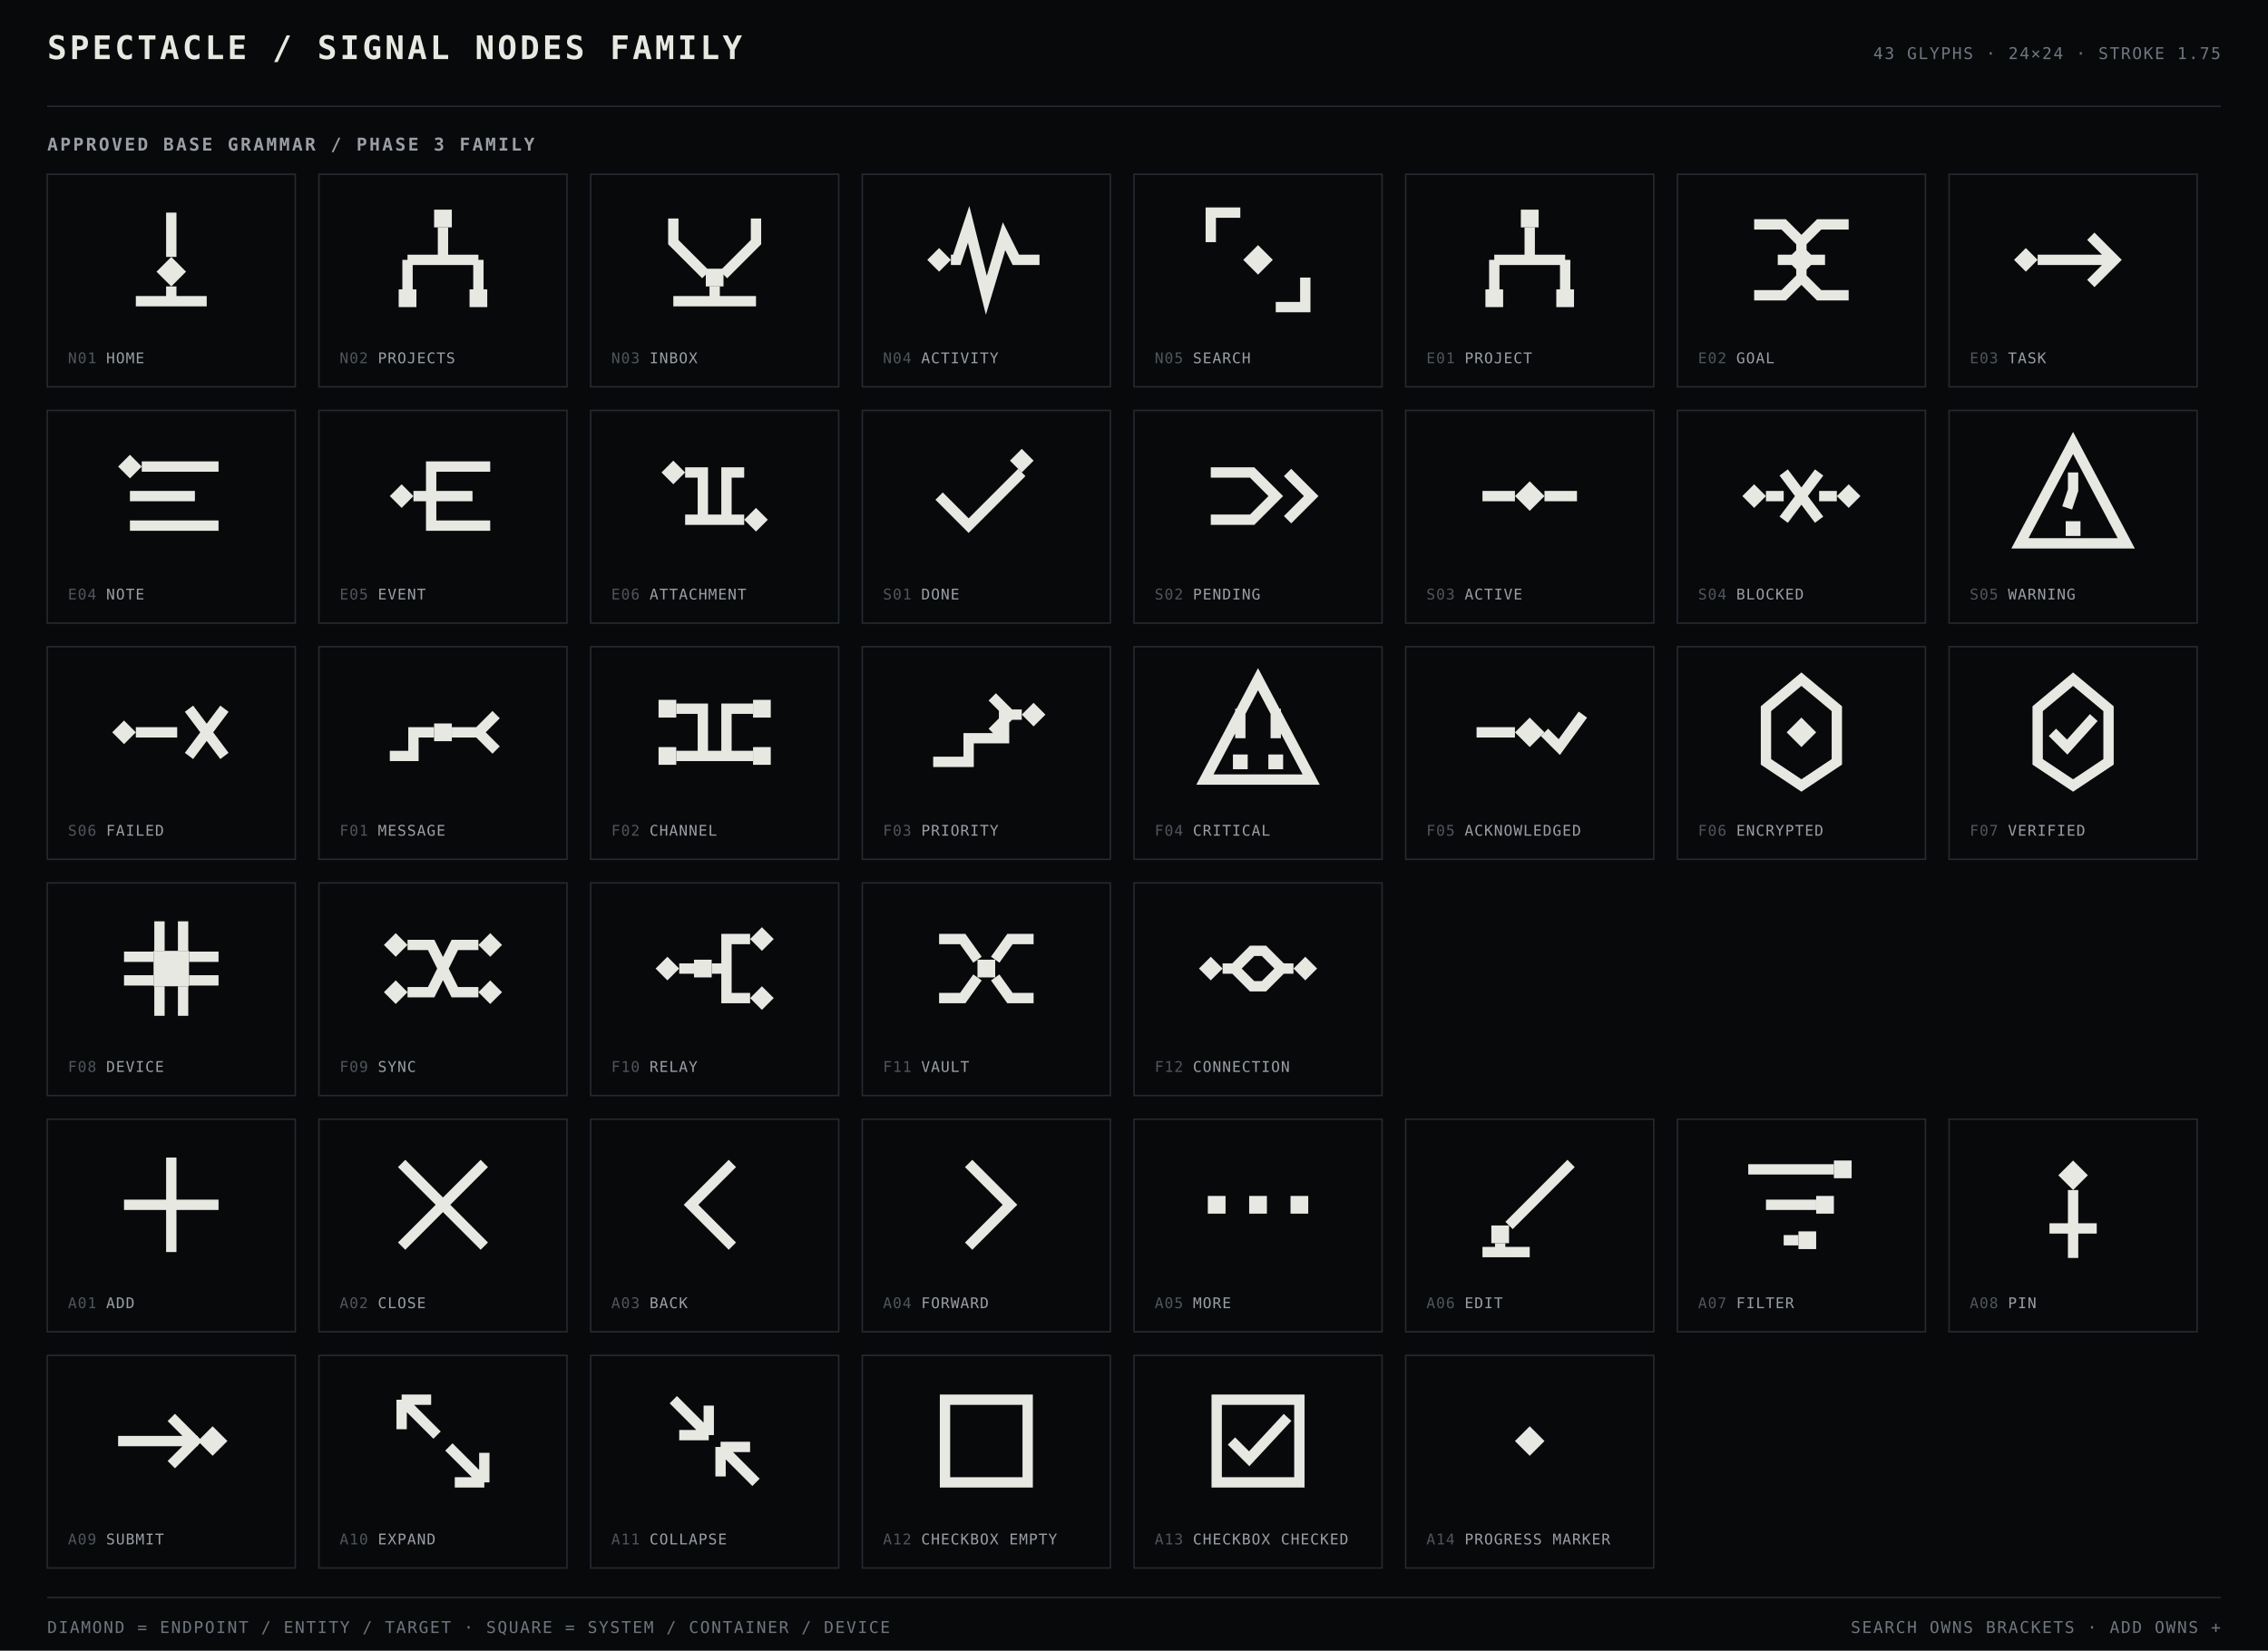
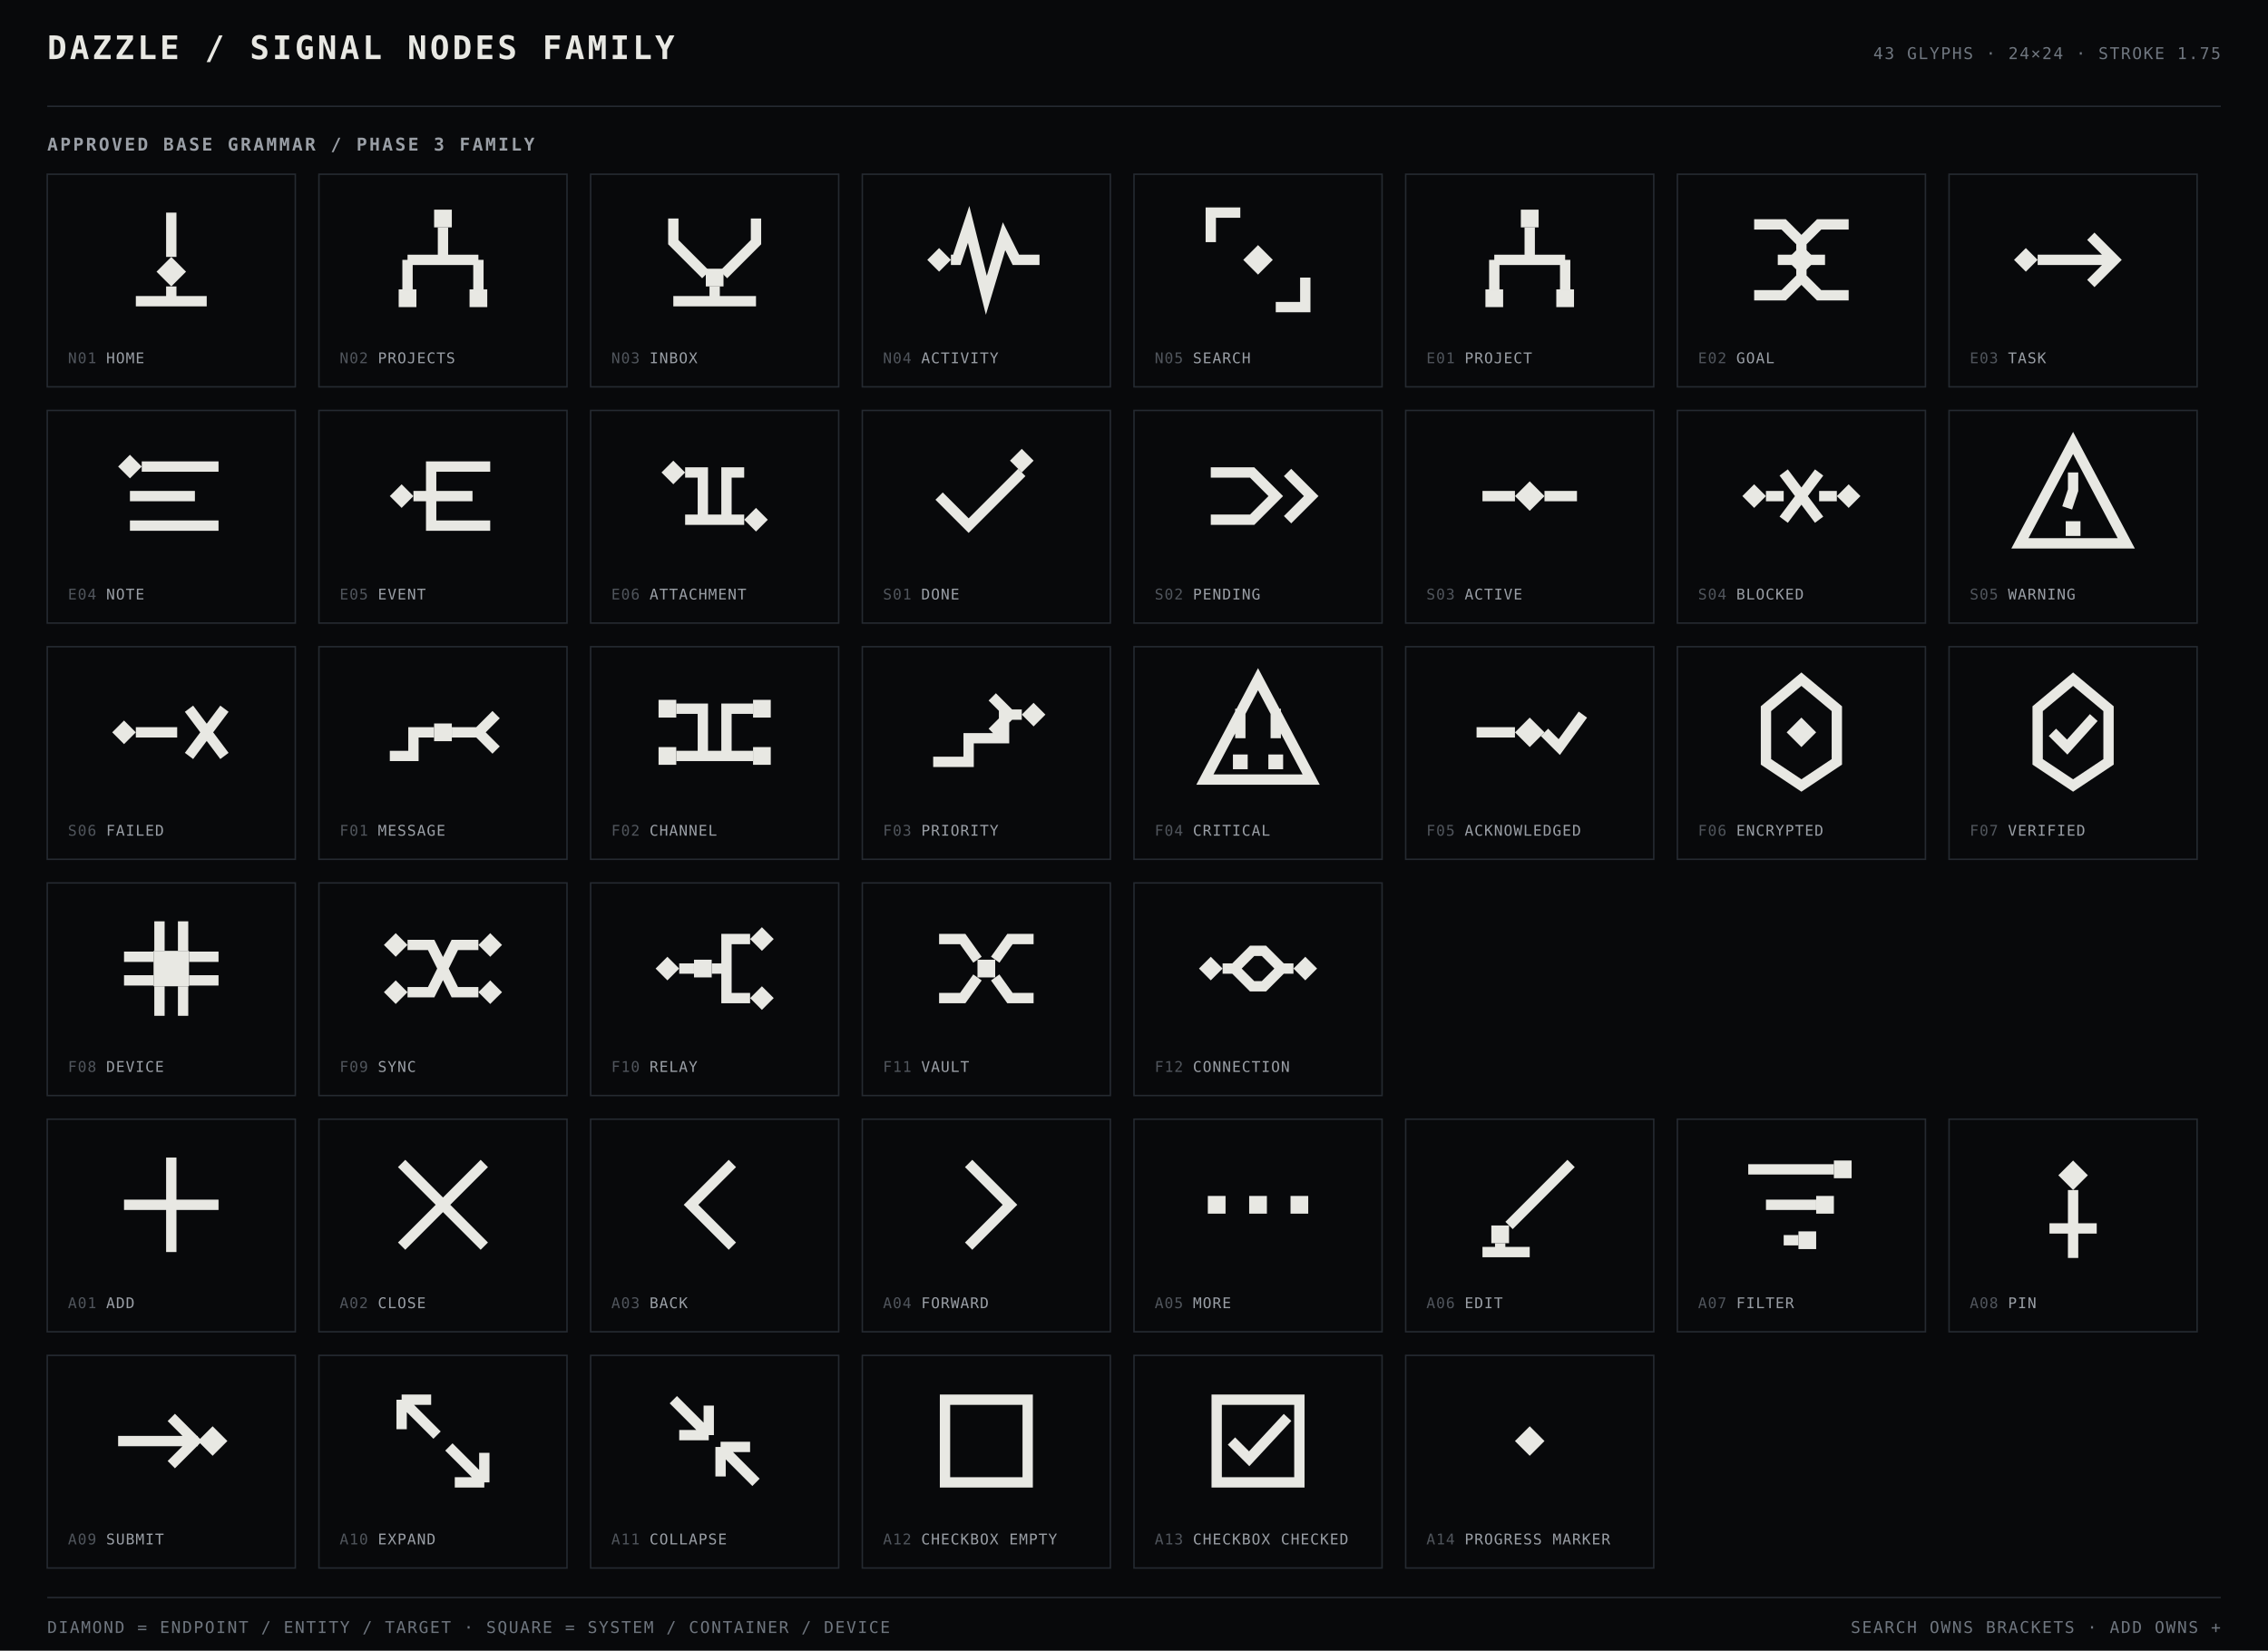
<svg xmlns="http://www.w3.org/2000/svg" width="1536" height="1118" viewBox="0 0 1536 1118">
  <style>
    .sheet-title { fill: #E8E8E3; font: 600 22px "IBM Plex Mono", "DejaVu Sans Mono", monospace; letter-spacing: 2px; }
    .meta { fill: #6F767F; font: 11px "IBM Plex Mono", "DejaVu Sans Mono", monospace; letter-spacing: 1px; }
    .section { fill: #9A9FA6; font: 600 12px "IBM Plex Mono", "DejaVu Sans Mono", monospace; letter-spacing: 1.5px; }
    .cell { fill: #08090B; stroke: #252A31; stroke-width: 1; }
    .label { fill: #9A9FA6; font: 10px "IBM Plex Mono", "DejaVu Sans Mono", monospace; letter-spacing: .6px; }
    .code { fill: #50555C; }
    .r { fill: none; stroke: currentColor; stroke-width: 1.75; stroke-linecap: butt; stroke-linejoin: miter; }
    .n { fill: currentColor; }
    .glyph { color: #E8E8E3; }
  </style>
  <defs>
    <symbol id="hl-home" viewBox="0 0 24 24">
      <path class="r" d="M12 4V11.5M12 16.5V19M6 19H18" />
      <path class="n" d="M12 11.5L14.5 14L12 16.5L9.5 14Z" />
    </symbol>
    <symbol id="hl-projects" viewBox="0 0 24 24">
      <path class="r" d="M12 6.5V12M6 12H18M6 12V17M18 12V17" />
      <path class="n" d="M10.5 3.5H13.5V6.5H10.5ZM4.5 17H7.5V20H4.5ZM16.5 17H19.5V20H16.5Z" />
    </symbol>
    <symbol id="hl-inbox" viewBox="0 0 24 24">
      <path class="r" d="M5 5V9L10.5 14.5M19 5V9L13.5 14.5M12 16.5V19M5 19H19" />
      <path class="n" d="M10.5 13.5H13.5V16.5H10.5Z" />
    </symbol>
    <symbol id="hl-activity" viewBox="0 0 24 24">
      <path class="r" d="M6 12H7L9 6L12 18L15 8L17 12H21" />
      <path class="n" d="M4 10L6 12L4 14L2 12Z" />
    </symbol>
    <symbol id="hl-search" viewBox="0 0 24 24">
      <path class="r" d="M9 4H4V9M15 20H20V15" />
      <path class="n" d="M12 9.5L14.5 12L12 14.5L9.5 12Z" />
    </symbol>
    <symbol id="hl-project" viewBox="0 0 24 24">
      <path class="r" d="M12 6.5V12M6 12H18M6 12V17M18 12V17" />
      <path class="n" d="M10.5 3.5H13.5V6.5H10.5ZM4.5 17H7.5V20H4.5ZM16.5 17H19.5V20H16.5Z" />
    </symbol>
    <symbol id="hl-goal" viewBox="0 0 24 24">
      <path class="r" d="M4 6H9L12 9L15 6H20M4 18H9L12 15L15 18H20M12 9V15M8 12H16" />
      <path class="n" d="M12 9.5L14.5 12L12 14.5L9.5 12Z" />
    </symbol>
    <symbol id="hl-task" viewBox="0 0 24 24">
      <path class="r" d="M6 12H19M15 8L19 12L15 16" />
      <path class="n" d="M4 10L6 12L4 14L2 12Z" />
    </symbol>
    <symbol id="hl-note" viewBox="0 0 24 24">
      <path class="r" d="M7 7H20M5 12H16M5 17H20" />
      <path class="n" d="M5 5L7 7L5 9L3 7Z" />
    </symbol>
    <symbol id="hl-event" viewBox="0 0 24 24">
      <path class="r" d="M7 12H10V7H20M10 12H17M10 12V17H20" />
      <path class="n" d="M5 10L7 12L5 14L3 12Z" />
    </symbol>
    <symbol id="hl-attachment" viewBox="0 0 24 24">
      <path class="r" d="M7 8H10V16H17M7 16H14V8H17" />
      <path class="n" d="M5 6L7 8L5 10L3 8ZM19 14L21 16L19 18L17 16Z" />
    </symbol>
    <symbol id="hl-done" viewBox="0 0 24 24">
      <path class="r" d="M4 12L9 17L18 8" />
      <path class="n" d="M18 4L20 6L18 8L16 6Z" />
    </symbol>
    <symbol id="hl-pending" viewBox="0 0 24 24">
      <path class="r" d="M4 8H11L15 12L11 16H4M17 8L21 12L17 16" />
    </symbol>
    <symbol id="hl-active" viewBox="0 0 24 24">
      <path class="r" d="M4 12H9.5M14.5 12H20" />
      <path class="n" d="M12 9.5L14.5 12L12 14.5L9.5 12Z" />
    </symbol>
    <symbol id="hl-blocked" viewBox="0 0 24 24">
      <path class="r" d="M6 12H9M15 12H18M9 8L15 16M15 8L9 16" />
      <path class="n" d="M4 10L6 12L4 14L2 12ZM20 10L22 12L20 14L18 12Z" />
    </symbol>
    <symbol id="hl-warning" viewBox="0 0 24 24">
      <path class="r" d="M12 3L21 20H3L12 3ZM12 8V11L11 14" />
      <path class="n" d="M10.75 16.25H13.25V18.75H10.75Z" />
    </symbol>
    <symbol id="hl-failed" viewBox="0 0 24 24">
      <path class="r" d="M6 12H13M15 8L21 16M21 8L15 16" />
      <path class="n" d="M4 10L6 12L4 14L2 12Z" />
    </symbol>
    <symbol id="hl-message" viewBox="0 0 24 24">
      <path class="r" d="M3 16H7V12H10.5M13.5 12H18L21 9M18 12L21 15" />
      <path class="n" d="M10.5 10.5H13.5V13.5H10.5Z" />
    </symbol>
    <symbol id="hl-channel" viewBox="0 0 24 24">
      <path class="r" d="M5.5 8H10V16H18.5M5.5 16H14V8H18.5" />
      <path class="n" d="M2.5 6.5H5.5V9.5H2.5ZM2.5 14.5H5.5V17.5H2.5ZM18.5 6.5H21.5V9.5H18.5ZM18.5 14.5H21.5V17.5H18.5Z" />
    </symbol>
    <symbol id="hl-priority" viewBox="0 0 24 24">
      <path class="r" d="M3 17H9V13H15V9H18M13 6L16 9L13 12" />
      <path class="n" d="M20 7L22 9L20 11L18 9Z" />
    </symbol>
    <symbol id="hl-critical" viewBox="0 0 24 24">
      <path class="r" d="M12 3L21 20H3L12 3ZM9 8V13M15 8V13" />
      <path class="n" d="M7.75 15.75H10.25V18.25H7.75ZM13.75 15.75H16.25V18.25H13.75Z" />
    </symbol>
    <symbol id="hl-acknowledged" viewBox="0 0 24 24">
      <path class="r" d="M3 12H9.5M14.5 12L17 14.5L21 9" />
      <path class="n" d="M12 9.5L14.5 12L12 14.5L9.5 12Z" />
    </symbol>
    <symbol id="hl-encrypted" viewBox="0 0 24 24">
      <path class="r" d="M12 3L18 8V17L12 21L6 17V8L12 3Z" />
      <path class="n" d="M12 9.5L14.5 12L12 14.5L9.5 12Z" />
    </symbol>
    <symbol id="hl-verified" viewBox="0 0 24 24">
      <path class="r" d="M12 3L18 8V17L12 21L6 17V8L12 3ZM8.5 12L11 14.5L15.5 9.5" />
    </symbol>
    <symbol id="hl-device" viewBox="0 0 24 24">
      <path class="r" d="M4 10H9M4 14H9M15 10H20M15 14H20M10 4V9M14 4V9M10 15V20M14 15V20" />
      <path class="n" d="M9 9H15V15H9Z" />
    </symbol>
    <symbol id="hl-sync" viewBox="0 0 24 24">
      <path class="r" d="M6 8H10L14 16H18M6 16H10L14 8H18" />
      <path class="n" d="M4 6L6 8L4 10L2 8ZM4 14L6 16L4 18L2 16ZM20 6L22 8L20 10L18 8ZM20 14L22 16L20 18L18 16Z" />
    </symbol>
    <symbol id="hl-relay" viewBox="0 0 24 24">
      <path class="r" d="M6 12H8.5M11.5 12H14V7H18M14 12V17H18" />
      <path class="n" d="M4 10L6 12L4 14L2 12ZM20 5L22 7L20 9L18 7ZM20 15L22 17L20 19L18 17ZM8.5 10.5H11.5V13.5H8.5Z" />
    </symbol>
    <symbol id="hl-vault" viewBox="0 0 24 24">
      <path class="r" d="M4 7H8L10.5 10.5M20 7H16L13.5 10.5M4 17H8L10.5 13.5M20 17H16L13.5 13.5" />
      <path class="n" d="M10.5 10.5H13.5V13.5H10.5Z" />
    </symbol>
    <symbol id="hl-connection" viewBox="0 0 24 24">
      <path class="r" d="M6 12H8L11 9H13L16 12H18M8 12L11 15H13L16 12" />
      <path class="n" d="M4 10L6 12L4 14L2 12ZM20 10L22 12L20 14L18 12Z" />
    </symbol>
    <symbol id="hl-add" viewBox="0 0 24 24">
      <path class="r" d="M12 4V20M4 12H20" />
    </symbol>
    <symbol id="hl-close" viewBox="0 0 24 24">
      <path class="r" d="M5 5L19 19M19 5L5 19" />
    </symbol>
    <symbol id="hl-back" viewBox="0 0 24 24">
      <path class="r" d="M15 5L8 12L15 19" />
    </symbol>
    <symbol id="hl-forward" viewBox="0 0 24 24">
      <path class="r" d="M9 5L16 12L9 19" />
    </symbol>
    <symbol id="hl-more" viewBox="0 0 24 24">
      <path class="n" d="M3.5 10.5H6.5V13.5H3.5ZM10.5 10.5H13.5V13.5H10.5ZM17.5 10.5H20.5V13.5H17.5Z" />
    </symbol>
    <symbol id="hl-edit" viewBox="0 0 24 24">
      <path class="r" d="M19 5L8.5 15.5M7 18.5V20M4 20H12" />
      <path class="n" d="M5.5 15.5H8.5V18.5H5.5Z" />
    </symbol>
    <symbol id="hl-filter" viewBox="0 0 24 24">
      <path class="r" d="M3 6H17.5M6 12H14.5M9 18H11.5" />
      <path class="n" d="M17.5 4.5H20.5V7.5H17.5ZM14.5 10.5H17.5V13.5H14.5ZM11.5 16.5H14.5V19.5H11.5Z" />
    </symbol>
    <symbol id="hl-pin" viewBox="0 0 24 24">
      <path class="r" d="M12 9.5V16M8 16H16M12 16V21" />
      <path class="n" d="M12 4.5L14.5 7L12 9.5L9.5 7Z" />
    </symbol>
    <symbol id="hl-submit" viewBox="0 0 24 24">
      <path class="r" d="M3 12H16.5M12 8L16 12L12 16" />
      <path class="n" d="M19 9.5L21.5 12L19 14.5L16.5 12Z" />
    </symbol>
    <symbol id="hl-expand" viewBox="0 0 24 24">
      <path class="r" d="M11 11L5 5M5 5H10M5 5V10M13 13L19 19M19 19H14M19 19V14" />
    </symbol>
    <symbol id="hl-collapse" viewBox="0 0 24 24">
      <path class="r" d="M5 5L11 11M11 11H6M11 11V6M19 19L13 13M13 13H18M13 13V18" />
    </symbol>
    <symbol id="hl-checkbox-empty" viewBox="0 0 24 24">
      <path class="r" d="M5 5H19V19H5V5Z" />
    </symbol>
    <symbol id="hl-checkbox-checked" viewBox="0 0 24 24">
      <path class="r" d="M5 5H19V19H5V5ZM7.5 12L10.5 15L17 8" />
    </symbol>
    <symbol id="hl-progress-marker" viewBox="0 0 24 24">
      <path class="n" d="M12 9.5L14.5 12L12 14.5L9.5 12Z" />
    </symbol>
  </defs>
  <rect width="1536" height="1118" fill="#08090B" />
  <path d="M32 72H1504" stroke="#252A31" />
-   <text class="sheet-title" x="32" y="40">SPECTACLE / SIGNAL NODES FAMILY</text>
+   <text class="sheet-title" x="32" y="40">DAZZLE / SIGNAL NODES FAMILY</text>
  <text class="meta" x="1504" y="40" text-anchor="end">43 GLYPHS · 24×24 · STROKE 1.75</text>
  <text class="section" x="32" y="102">APPROVED BASE GRAMMAR / PHASE 3 FAMILY</text>
  <g>
    <g transform="translate(32 118)">
      <rect class="cell" width="168" height="144" />
      <use class="glyph" href="#hl-home" x="36" y="10" width="96" height="96" />
      <text class="label" x="14" y="128">
        <tspan class="code">N01</tspan> HOME</text>
    </g>
    <g transform="translate(216 118)">
      <rect class="cell" width="168" height="144" />
      <use class="glyph" href="#hl-projects" x="36" y="10" width="96" height="96" />
      <text class="label" x="14" y="128">
        <tspan class="code">N02</tspan> PROJECTS</text>
    </g>
    <g transform="translate(400 118)">
      <rect class="cell" width="168" height="144" />
      <use class="glyph" href="#hl-inbox" x="36" y="10" width="96" height="96" />
      <text class="label" x="14" y="128">
        <tspan class="code">N03</tspan> INBOX</text>
    </g>
    <g transform="translate(584 118)">
      <rect class="cell" width="168" height="144" />
      <use class="glyph" href="#hl-activity" x="36" y="10" width="96" height="96" />
      <text class="label" x="14" y="128">
        <tspan class="code">N04</tspan> ACTIVITY</text>
    </g>
    <g transform="translate(768 118)">
      <rect class="cell" width="168" height="144" />
      <use class="glyph" href="#hl-search" x="36" y="10" width="96" height="96" />
      <text class="label" x="14" y="128">
        <tspan class="code">N05</tspan> SEARCH</text>
    </g>
    <g transform="translate(952 118)">
      <rect class="cell" width="168" height="144" />
      <use class="glyph" href="#hl-project" x="36" y="10" width="96" height="96" />
      <text class="label" x="14" y="128">
        <tspan class="code">E01</tspan> PROJECT</text>
    </g>
    <g transform="translate(1136 118)">
      <rect class="cell" width="168" height="144" />
      <use class="glyph" href="#hl-goal" x="36" y="10" width="96" height="96" />
      <text class="label" x="14" y="128">
        <tspan class="code">E02</tspan> GOAL</text>
    </g>
    <g transform="translate(1320 118)">
      <rect class="cell" width="168" height="144" />
      <use class="glyph" href="#hl-task" x="36" y="10" width="96" height="96" />
      <text class="label" x="14" y="128">
        <tspan class="code">E03</tspan> TASK</text>
    </g>
    <g transform="translate(32 278)">
      <rect class="cell" width="168" height="144" />
      <use class="glyph" href="#hl-note" x="36" y="10" width="96" height="96" />
      <text class="label" x="14" y="128">
        <tspan class="code">E04</tspan> NOTE</text>
    </g>
    <g transform="translate(216 278)">
      <rect class="cell" width="168" height="144" />
      <use class="glyph" href="#hl-event" x="36" y="10" width="96" height="96" />
      <text class="label" x="14" y="128">
        <tspan class="code">E05</tspan> EVENT</text>
    </g>
    <g transform="translate(400 278)">
      <rect class="cell" width="168" height="144" />
      <use class="glyph" href="#hl-attachment" x="36" y="10" width="96" height="96" />
      <text class="label" x="14" y="128">
        <tspan class="code">E06</tspan> ATTACHMENT</text>
    </g>
    <g transform="translate(584 278)">
      <rect class="cell" width="168" height="144" />
      <use class="glyph" href="#hl-done" x="36" y="10" width="96" height="96" />
      <text class="label" x="14" y="128">
        <tspan class="code">S01</tspan> DONE</text>
    </g>
    <g transform="translate(768 278)">
      <rect class="cell" width="168" height="144" />
      <use class="glyph" href="#hl-pending" x="36" y="10" width="96" height="96" />
      <text class="label" x="14" y="128">
        <tspan class="code">S02</tspan> PENDING</text>
    </g>
    <g transform="translate(952 278)">
      <rect class="cell" width="168" height="144" />
      <use class="glyph" href="#hl-active" x="36" y="10" width="96" height="96" />
      <text class="label" x="14" y="128">
        <tspan class="code">S03</tspan> ACTIVE</text>
    </g>
    <g transform="translate(1136 278)">
      <rect class="cell" width="168" height="144" />
      <use class="glyph" href="#hl-blocked" x="36" y="10" width="96" height="96" />
      <text class="label" x="14" y="128">
        <tspan class="code">S04</tspan> BLOCKED</text>
    </g>
    <g transform="translate(1320 278)">
      <rect class="cell" width="168" height="144" />
      <use class="glyph" href="#hl-warning" x="36" y="10" width="96" height="96" />
      <text class="label" x="14" y="128">
        <tspan class="code">S05</tspan> WARNING</text>
    </g>
    <g transform="translate(32 438)">
      <rect class="cell" width="168" height="144" />
      <use class="glyph" href="#hl-failed" x="36" y="10" width="96" height="96" />
      <text class="label" x="14" y="128">
        <tspan class="code">S06</tspan> FAILED</text>
    </g>
    <g transform="translate(216 438)">
      <rect class="cell" width="168" height="144" />
      <use class="glyph" href="#hl-message" x="36" y="10" width="96" height="96" />
      <text class="label" x="14" y="128">
        <tspan class="code">F01</tspan> MESSAGE</text>
    </g>
    <g transform="translate(400 438)">
      <rect class="cell" width="168" height="144" />
      <use class="glyph" href="#hl-channel" x="36" y="10" width="96" height="96" />
      <text class="label" x="14" y="128">
        <tspan class="code">F02</tspan> CHANNEL</text>
    </g>
    <g transform="translate(584 438)">
      <rect class="cell" width="168" height="144" />
      <use class="glyph" href="#hl-priority" x="36" y="10" width="96" height="96" />
      <text class="label" x="14" y="128">
        <tspan class="code">F03</tspan> PRIORITY</text>
    </g>
    <g transform="translate(768 438)">
      <rect class="cell" width="168" height="144" />
      <use class="glyph" href="#hl-critical" x="36" y="10" width="96" height="96" />
      <text class="label" x="14" y="128">
        <tspan class="code">F04</tspan> CRITICAL</text>
    </g>
    <g transform="translate(952 438)">
      <rect class="cell" width="168" height="144" />
      <use class="glyph" href="#hl-acknowledged" x="36" y="10" width="96" height="96" />
      <text class="label" x="14" y="128">
        <tspan class="code">F05</tspan> ACKNOWLEDGED</text>
    </g>
    <g transform="translate(1136 438)">
      <rect class="cell" width="168" height="144" />
      <use class="glyph" href="#hl-encrypted" x="36" y="10" width="96" height="96" />
      <text class="label" x="14" y="128">
        <tspan class="code">F06</tspan> ENCRYPTED</text>
    </g>
    <g transform="translate(1320 438)">
      <rect class="cell" width="168" height="144" />
      <use class="glyph" href="#hl-verified" x="36" y="10" width="96" height="96" />
      <text class="label" x="14" y="128">
        <tspan class="code">F07</tspan> VERIFIED</text>
    </g>
    <g transform="translate(32 598)">
      <rect class="cell" width="168" height="144" />
      <use class="glyph" href="#hl-device" x="36" y="10" width="96" height="96" />
      <text class="label" x="14" y="128">
        <tspan class="code">F08</tspan> DEVICE</text>
    </g>
    <g transform="translate(216 598)">
      <rect class="cell" width="168" height="144" />
      <use class="glyph" href="#hl-sync" x="36" y="10" width="96" height="96" />
      <text class="label" x="14" y="128">
        <tspan class="code">F09</tspan> SYNC</text>
    </g>
    <g transform="translate(400 598)">
      <rect class="cell" width="168" height="144" />
      <use class="glyph" href="#hl-relay" x="36" y="10" width="96" height="96" />
      <text class="label" x="14" y="128">
        <tspan class="code">F10</tspan> RELAY</text>
    </g>
    <g transform="translate(584 598)">
      <rect class="cell" width="168" height="144" />
      <use class="glyph" href="#hl-vault" x="36" y="10" width="96" height="96" />
      <text class="label" x="14" y="128">
        <tspan class="code">F11</tspan> VAULT</text>
    </g>
    <g transform="translate(768 598)">
      <rect class="cell" width="168" height="144" />
      <use class="glyph" href="#hl-connection" x="36" y="10" width="96" height="96" />
      <text class="label" x="14" y="128">
        <tspan class="code">F12</tspan> CONNECTION</text>
    </g>
    <g transform="translate(32 758)">
      <rect class="cell" width="168" height="144" />
      <use class="glyph" href="#hl-add" x="36" y="10" width="96" height="96" />
      <text class="label" x="14" y="128">
        <tspan class="code">A01</tspan> ADD</text>
    </g>
    <g transform="translate(216 758)">
      <rect class="cell" width="168" height="144" />
      <use class="glyph" href="#hl-close" x="36" y="10" width="96" height="96" />
      <text class="label" x="14" y="128">
        <tspan class="code">A02</tspan> CLOSE</text>
    </g>
    <g transform="translate(400 758)">
      <rect class="cell" width="168" height="144" />
      <use class="glyph" href="#hl-back" x="36" y="10" width="96" height="96" />
      <text class="label" x="14" y="128">
        <tspan class="code">A03</tspan> BACK</text>
    </g>
    <g transform="translate(584 758)">
      <rect class="cell" width="168" height="144" />
      <use class="glyph" href="#hl-forward" x="36" y="10" width="96" height="96" />
      <text class="label" x="14" y="128">
        <tspan class="code">A04</tspan> FORWARD</text>
    </g>
    <g transform="translate(768 758)">
      <rect class="cell" width="168" height="144" />
      <use class="glyph" href="#hl-more" x="36" y="10" width="96" height="96" />
      <text class="label" x="14" y="128">
        <tspan class="code">A05</tspan> MORE</text>
    </g>
    <g transform="translate(952 758)">
      <rect class="cell" width="168" height="144" />
      <use class="glyph" href="#hl-edit" x="36" y="10" width="96" height="96" />
      <text class="label" x="14" y="128">
        <tspan class="code">A06</tspan> EDIT</text>
    </g>
    <g transform="translate(1136 758)">
      <rect class="cell" width="168" height="144" />
      <use class="glyph" href="#hl-filter" x="36" y="10" width="96" height="96" />
      <text class="label" x="14" y="128">
        <tspan class="code">A07</tspan> FILTER</text>
    </g>
    <g transform="translate(1320 758)">
      <rect class="cell" width="168" height="144" />
      <use class="glyph" href="#hl-pin" x="36" y="10" width="96" height="96" />
      <text class="label" x="14" y="128">
        <tspan class="code">A08</tspan> PIN</text>
    </g>
    <g transform="translate(32 918)">
      <rect class="cell" width="168" height="144" />
      <use class="glyph" href="#hl-submit" x="36" y="10" width="96" height="96" />
      <text class="label" x="14" y="128">
        <tspan class="code">A09</tspan> SUBMIT</text>
    </g>
    <g transform="translate(216 918)">
      <rect class="cell" width="168" height="144" />
      <use class="glyph" href="#hl-expand" x="36" y="10" width="96" height="96" />
      <text class="label" x="14" y="128">
        <tspan class="code">A10</tspan> EXPAND</text>
    </g>
    <g transform="translate(400 918)">
      <rect class="cell" width="168" height="144" />
      <use class="glyph" href="#hl-collapse" x="36" y="10" width="96" height="96" />
      <text class="label" x="14" y="128">
        <tspan class="code">A11</tspan> COLLAPSE</text>
    </g>
    <g transform="translate(584 918)">
      <rect class="cell" width="168" height="144" />
      <use class="glyph" href="#hl-checkbox-empty" x="36" y="10" width="96" height="96" />
      <text class="label" x="14" y="128">
        <tspan class="code">A12</tspan> CHECKBOX EMPTY</text>
    </g>
    <g transform="translate(768 918)">
      <rect class="cell" width="168" height="144" />
      <use class="glyph" href="#hl-checkbox-checked" x="36" y="10" width="96" height="96" />
      <text class="label" x="14" y="128">
        <tspan class="code">A13</tspan> CHECKBOX CHECKED</text>
    </g>
    <g transform="translate(952 918)">
      <rect class="cell" width="168" height="144" />
      <use class="glyph" href="#hl-progress-marker" x="36" y="10" width="96" height="96" />
      <text class="label" x="14" y="128">
        <tspan class="code">A14</tspan> PROGRESS MARKER</text>
    </g>
  </g>
  <path d="M32 1082H1504" stroke="#252A31" />
  <text class="meta" x="32" y="1106">DIAMOND = ENDPOINT / ENTITY / TARGET · SQUARE = SYSTEM / CONTAINER / DEVICE</text>
  <text class="meta" x="1504" y="1106" text-anchor="end">SEARCH OWNS BRACKETS · ADD OWNS +</text>
</svg>
